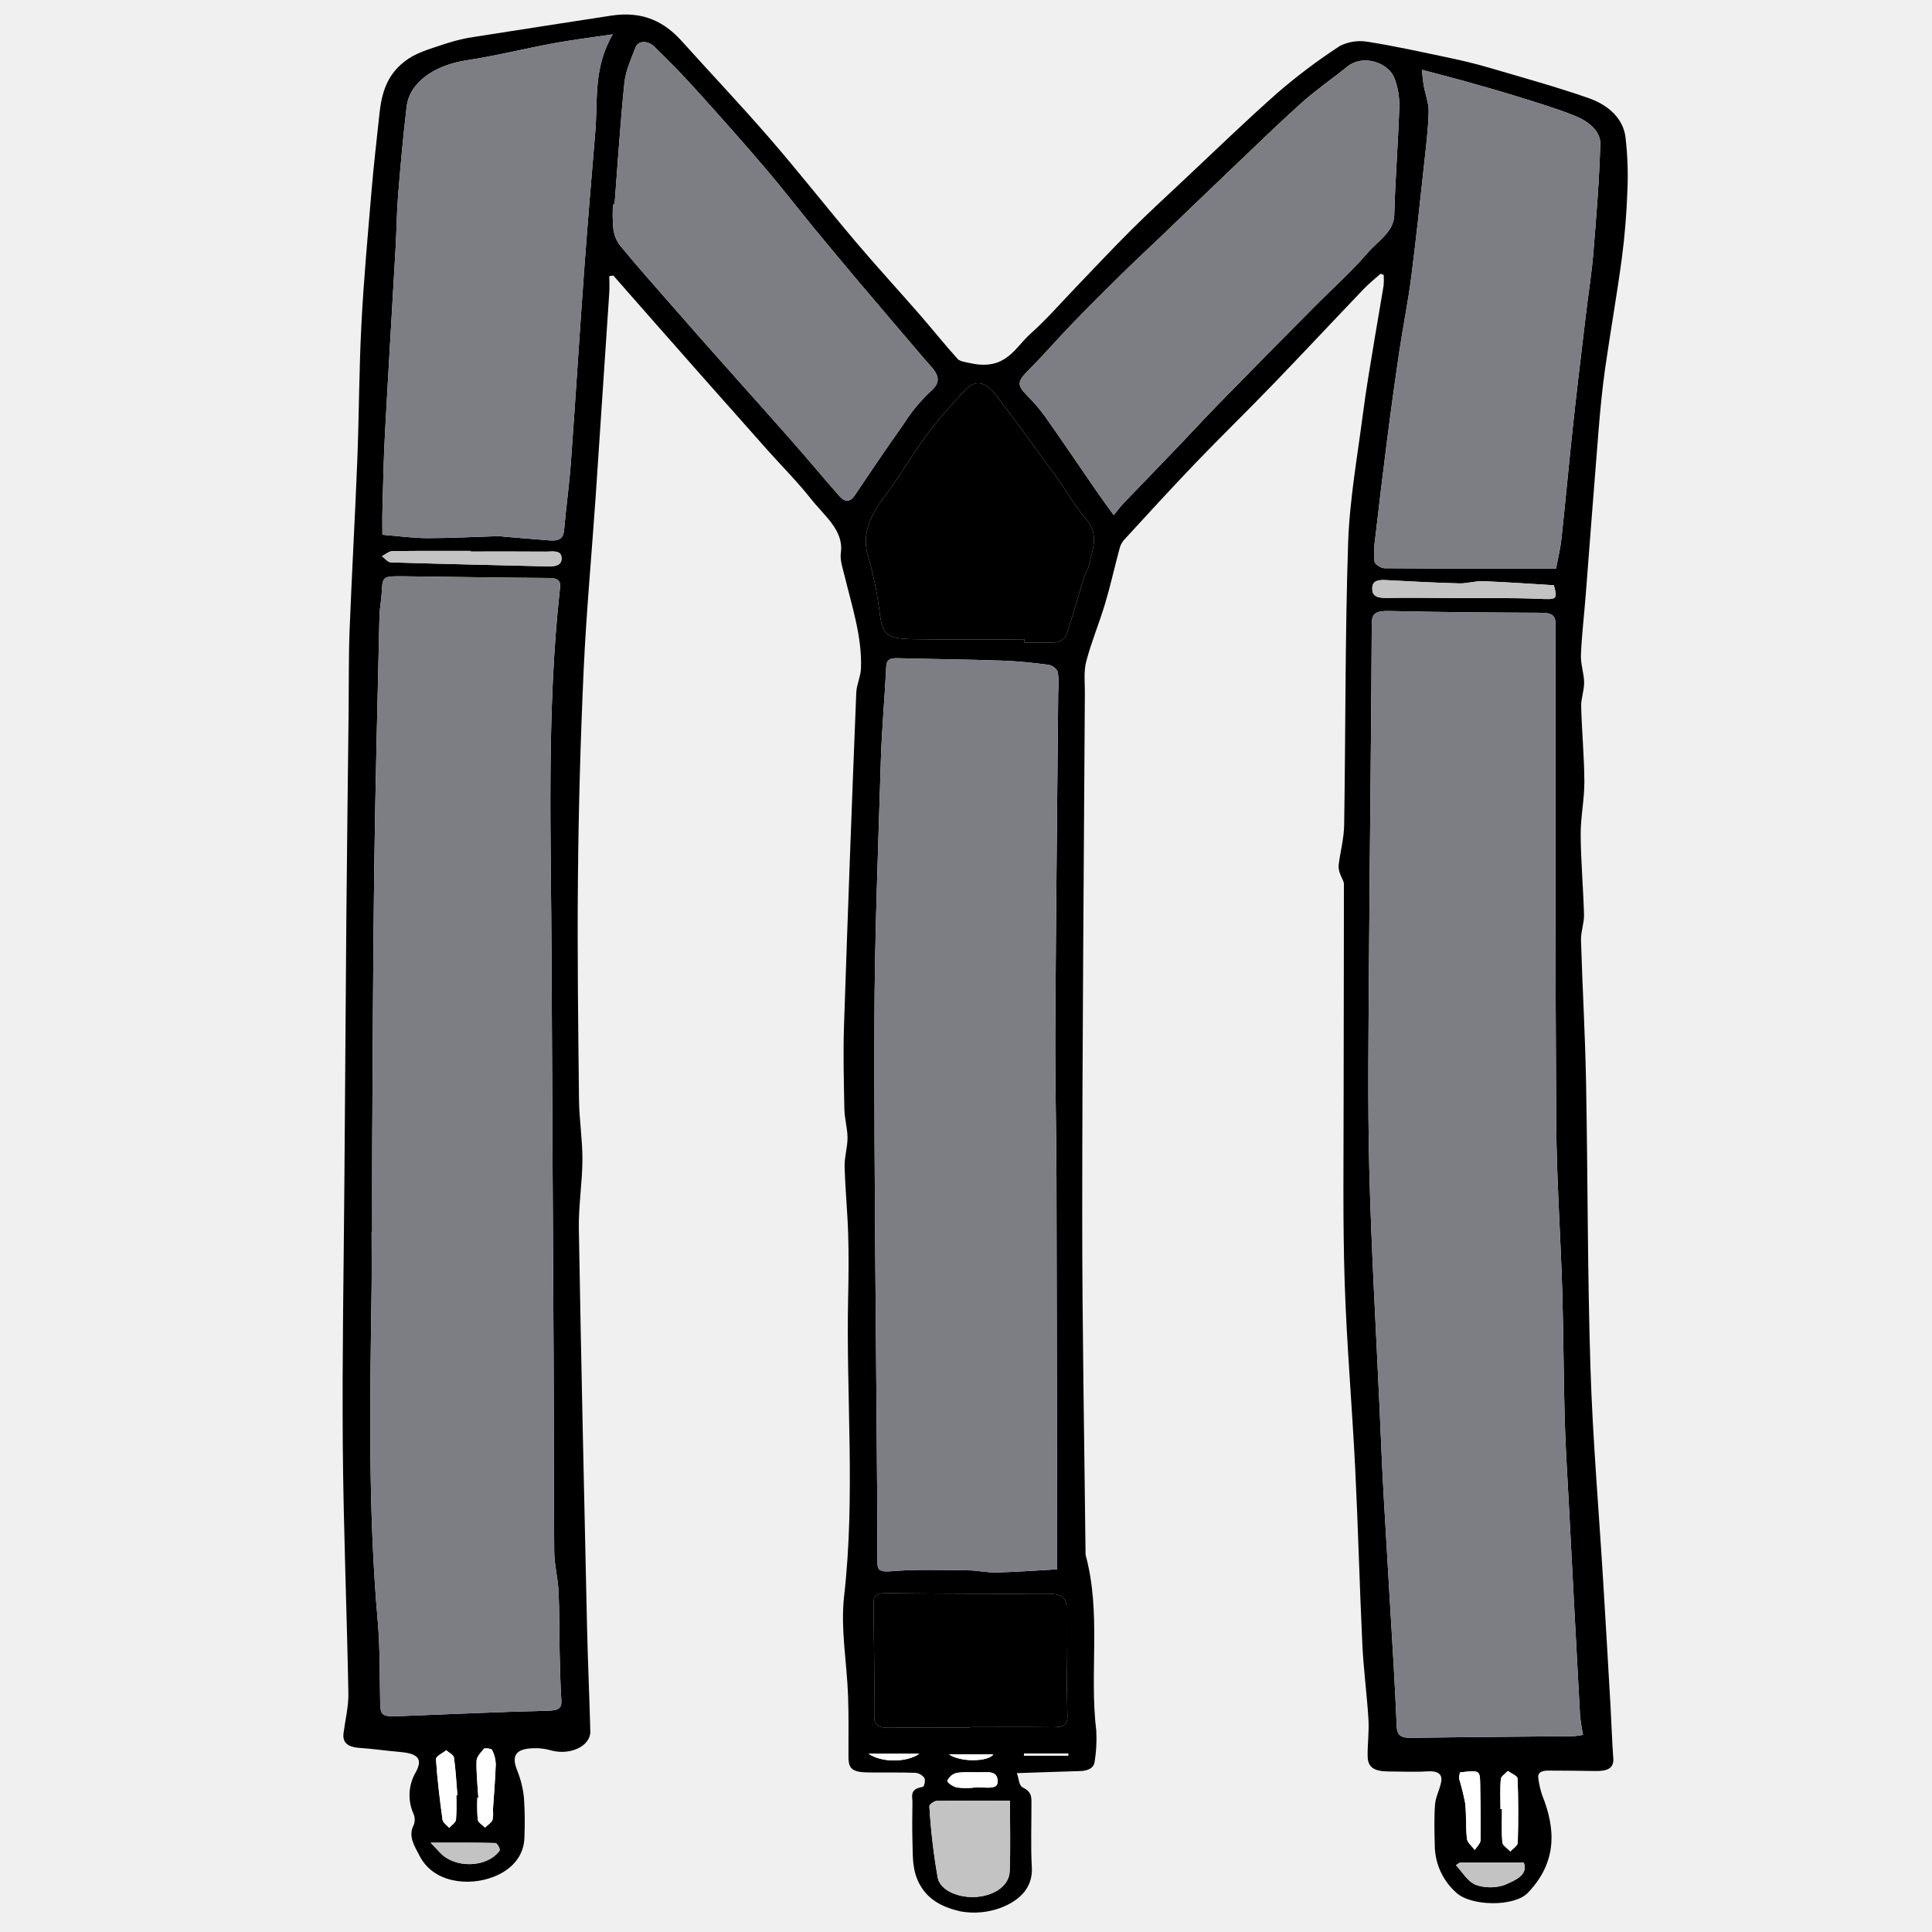
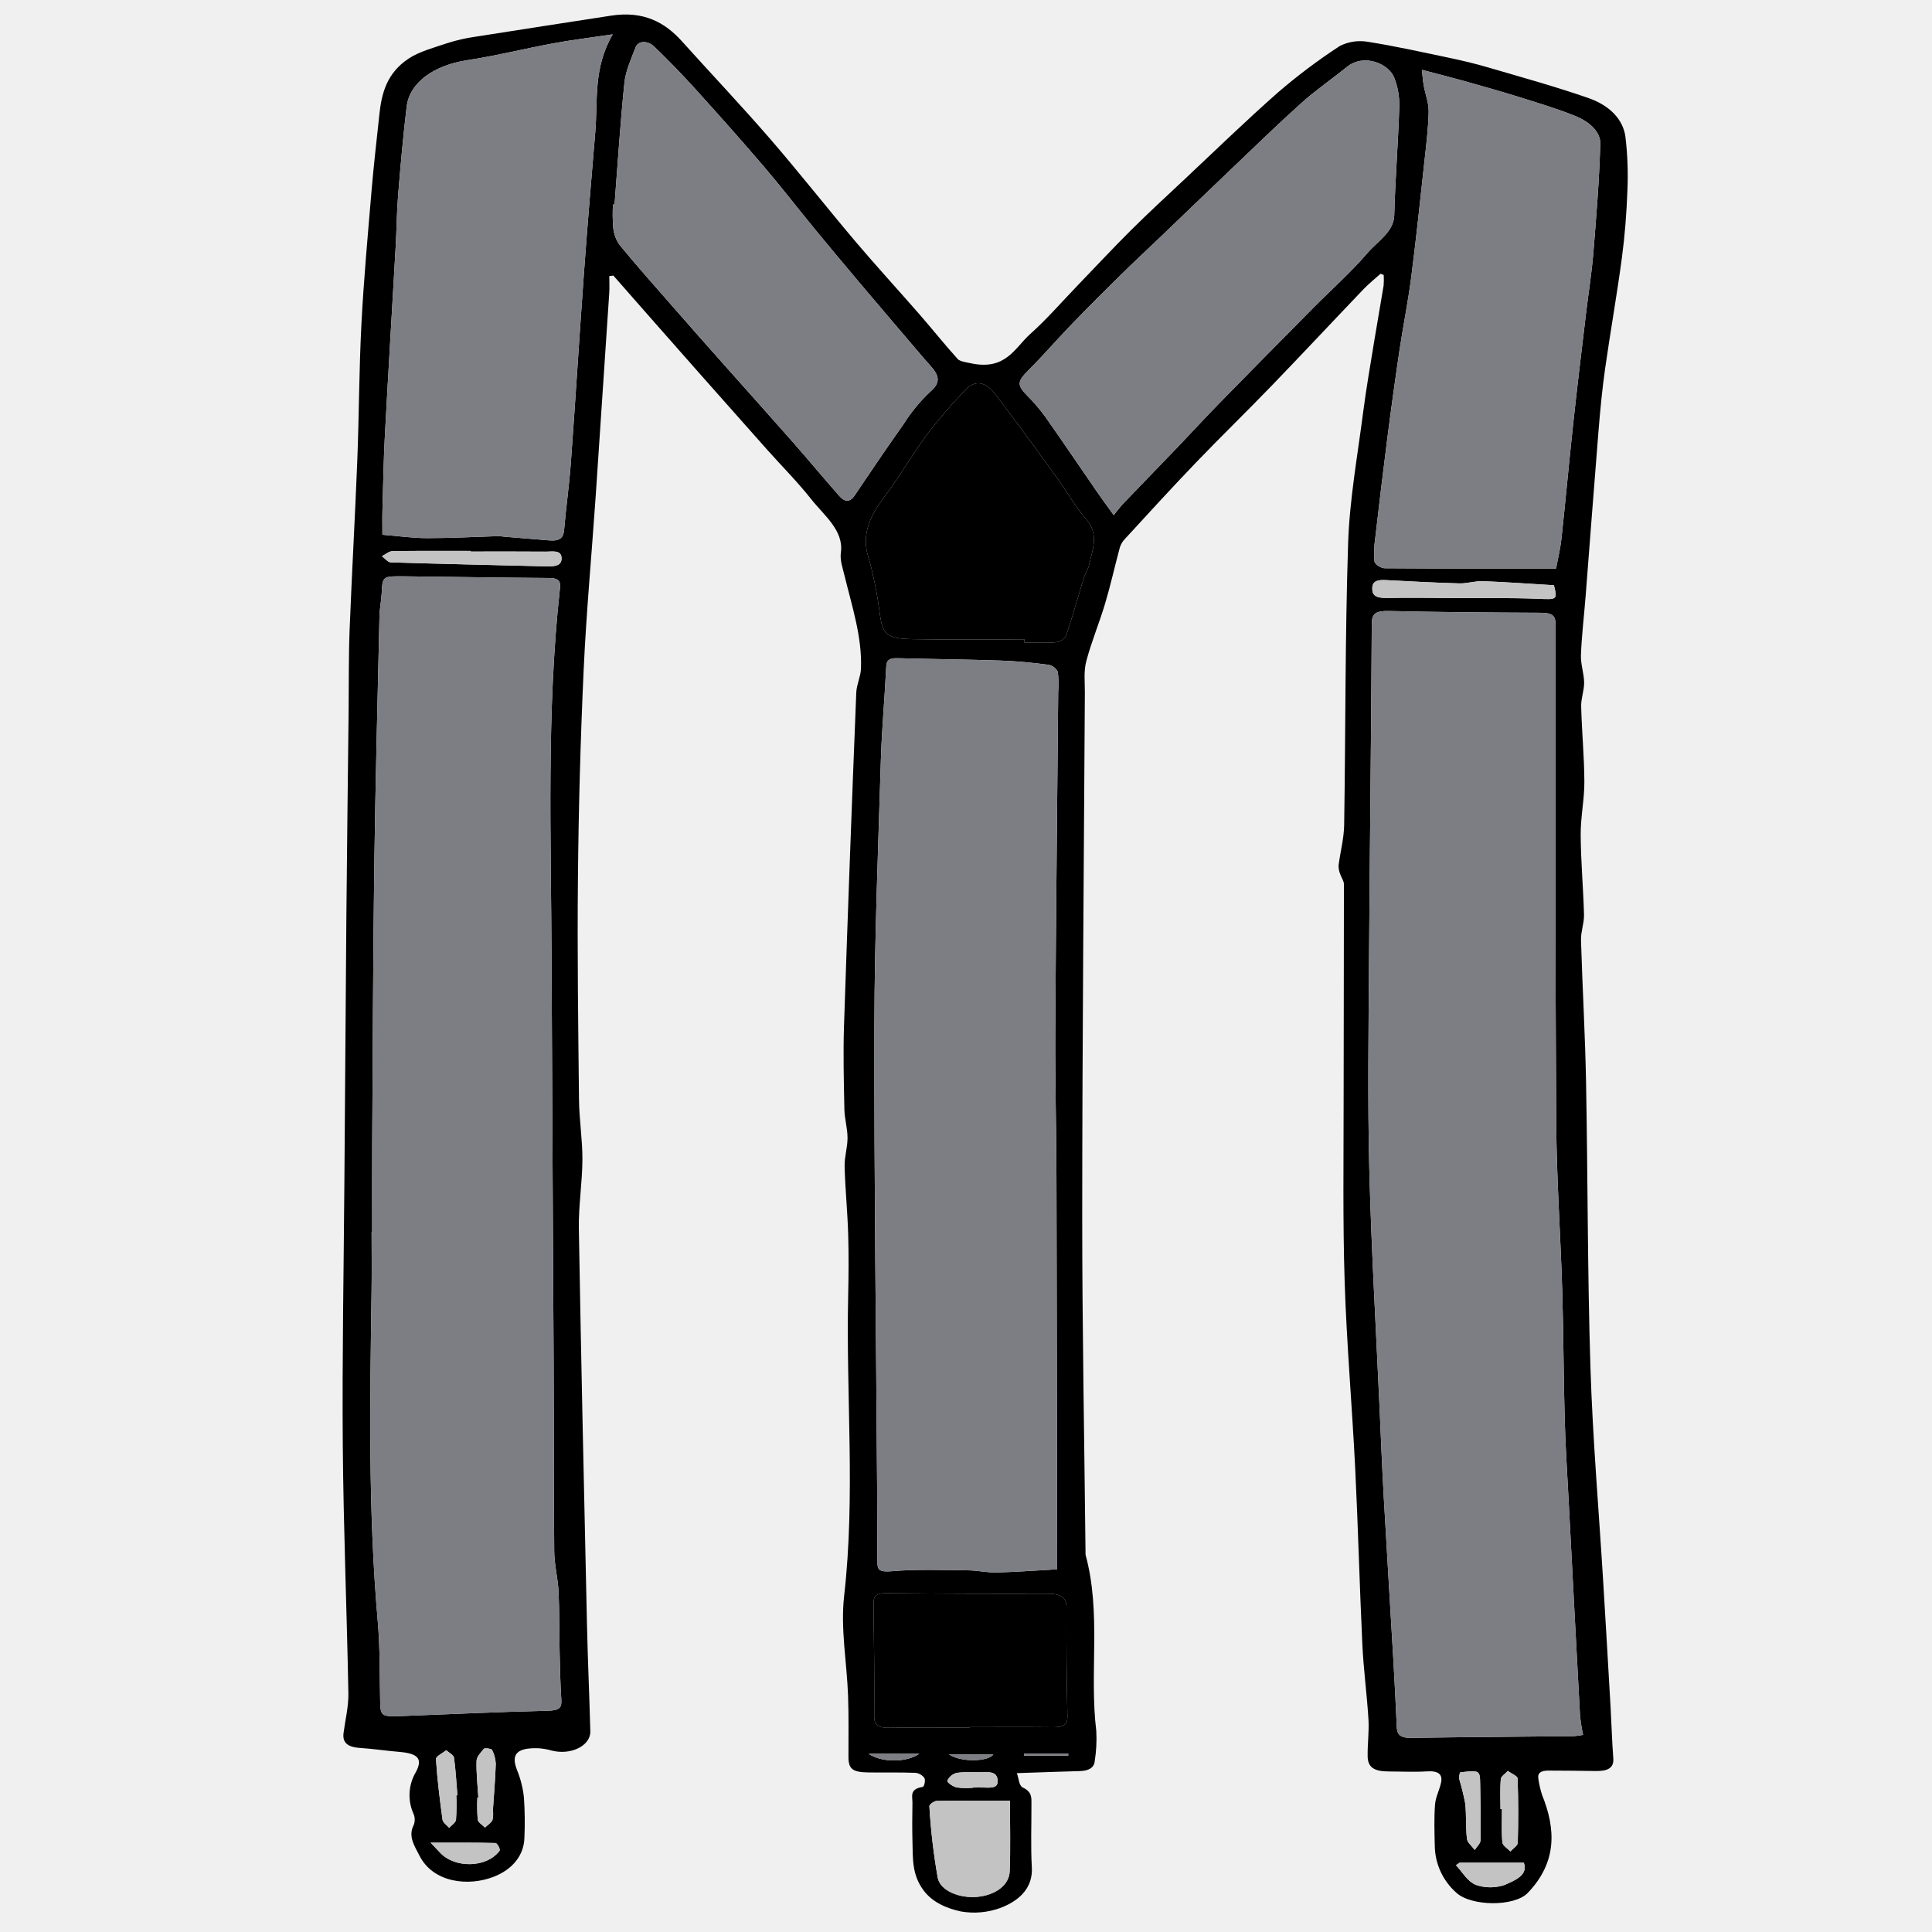
<svg xmlns="http://www.w3.org/2000/svg" id="Layer_1" data-name="Layer 1" viewBox="0 0 400 400">
  <defs>
-     <style>.cls-1{fill:#7d7e84;}.cls-2{fill:#c3c3c3;}.cls-3{fill:#fff;}</style>
+     <style>.cls-1{fill:#7d7e84;}.cls-2{fill:#c3c3c3;}</style>
  </defs>
  <path d="M285.82,56.682c-1.172,1.054-2.437,2.06-3.5,3.171-6.348,6.639-12.595,13.331-18.982,19.949-5.193,5.381-10.615,10.641-15.788,16.032-5.07,5.284-9.971,10.656-14.893,16.017a4.477,4.477,0,0,0-.916,1.917c-1.005,3.744-1.838,7.515-2.954,11.24-1.197,3.997-2.845,7.924-3.895,11.938-.545,2.083-.271,4.29-.283,6.441-.206,35.979-.534,71.958-.547,107.937-.009,23.524.444,47.049.69,70.573,3.307,12.082.746,24.362,2.224,36.51a29.543,29.543,0,0,1-.324,6.212c-.124,1.354-1.217,2.014-3.077,2.064-4.14.112-8.277.268-13.043.426.443,1.174.401,2.588,1.241,2.986,1.931.914,1.77,2.115,1.775,3.396.018,4.383-.167,8.772.082,13.147.222,3.905-2.164,6.727-6.501,8.378a15.941,15.941,0,0,1-8.096.749c-3.053-.649-5.974-1.902-7.828-4.395-2.427-3.264-2.194-6.627-2.289-10.045-.074-2.69-.045-5.383-.005-8.074.019-1.298-.683-2.856,2.119-3.284.314-.048.618-1.285.37-1.833a2.621,2.621,0,0,0-1.877-1.089c-3.219-.12-6.451-.04-9.678-.079-3.354-.04-4.176-.711-4.181-3.217-.008-4.228.07-8.459-.082-12.684-.247-6.895-1.588-13.845-.811-20.668,2.359-20.707.37-41.411.832-62.11.095-4.259.134-8.522.003-12.779-.143-4.669-.614-9.332-.737-14.001-.052-1.973.608-3.955.603-5.932-.005-1.97-.611-3.938-.651-5.91-.117-5.766-.269-11.537-.077-17.3q1.149-34.491,2.539-68.977c.065-1.653.903-3.29.97-4.944.264-6.539-1.851-12.864-3.396-19.239-.385-1.586-.985-3.23-.765-4.792.645-4.585-3.458-7.659-6.191-11.124-2.777-3.521-6.072-6.818-9.109-10.228q-6.879-7.722-13.714-15.465-4.426-5-8.831-10.01-4.633-5.263-9.254-10.53l-.844.109c0,1.163.066,2.328-.01,3.488q-1.382,21.022-2.806,42.044c-.826,12.029-1.946,24.05-2.497,36.085q-.984,21.499-1.18,43.017c-.154,15.301.055,30.604.22,45.905.044,4.131.73,8.261.708,12.39-.025,4.772-.822,9.546-.74,14.314.468,27.306,1.079,54.61,1.683,81.915.163,7.378.502,14.753.692,22.13.077,3-4.049,4.998-8.002,3.982a12.766,12.766,0,0,0-2.668-.475c-4.538-.166-5.804,1.22-4.512,4.484a20.887,20.887,0,0,1,1.438,5.727,73.125,73.125,0,0,1,.098,8.3c-.081,3.559-2.351,6.537-6.378,8.102-5.271,2.048-12.51,1.212-15.34-4.366-1.015-2-2.421-4.012-1.206-6.339a3.085,3.085,0,0,0-.109-2.5,9.393,9.393,0,0,1,.585-8.523c1.445-2.743.384-3.818-3.471-4.138-2.736-.227-5.446-.641-8.185-.822-2.675-.176-3.578-1.24-3.343-3.064.354-2.745,1.053-5.493,1.002-8.234-.314-17.143-1.023-34.284-1.159-51.428-.145-18.216.201-36.435.334-54.652q.201-27.447.411-54.893c.125-14.142.308-28.284.464-42.425.062-5.612-.011-11.227.207-16.835.457-11.723,1.135-23.442,1.593-35.166.366-9.37.362-18.75.851-28.116.483-9.264,1.332-18.519,2.112-27.774.438-5.193,1.056-10.377,1.6-15.565.453-4.328,1.499-8.599,6.085-11.617,2.22-1.461,5.278-2.27,8.061-3.207A34.913,34.913,0,0,1,98.28,7.625c9.393-1.492,18.804-2.922,28.206-4.38,6.772-1.051,11.183,1.393,14.701,5.306,6.038,6.716,12.306,13.323,18.184,20.114,6.095,7.04,11.767,14.279,17.766,21.365,4.319,5.101,8.899,10.08,13.308,15.14,2.647,3.038,5.122,6.159,7.839,9.162.458.506,1.727.665,2.667.869,7.312,1.585,9.134-3.177,12.355-6.057,3.501-3.13,6.471-6.584,9.666-9.9,3.728-3.868,7.367-7.784,11.199-11.594,3.589-3.57,7.36-7.041,11.086-10.535,6.431-6.032,12.72-12.152,19.398-18.03a120.288,120.288,0,0,1,12.765-9.578,9.357,9.357,0,0,1,5.603-.881c5.698.895,11.299,2.139,16.909,3.321,2.763.582,5.513,1.232,8.181,2.015,6.954,2.04,13.981,3.98,20.742,6.331,4.392,1.527,7.215,4.42,7.678,8.07a68.099,68.099,0,0,1,.407,11.034c-.17,4.682-.53,9.371-1.152,14.032-1.023,7.667-2.392,15.307-3.478,22.97-.596,4.202-.996,8.422-1.34,12.64-.936,11.479-1.787,22.962-2.688,34.443-.318,4.048-.809,8.09-.967,12.141-.074,1.887.635,3.785.66,5.68.022,1.655-.655,3.317-.612,4.97.136,5.198.642,10.394.662,15.591.014,3.655-.786,7.312-.763,10.966.034,5.519.544,11.036.69,16.556.046,1.744-.674,3.499-.623,5.242.287,9.738.858,19.473,1.042,29.212.373,19.759.29,39.524.913,59.278.469,14.881,1.754,29.749,2.659,44.623q.782,12.858,1.51,25.718c.202,3.53.295,7.063.563,10.59.158,2.08-1.263,2.674-3.765,2.619-3.221-.071-6.446-.057-9.67-.087-1.592-.015-2.314.541-2.074,1.713a18.942,18.942,0,0,0,.781,3.375c2.853,7.066,3.087,13.921-2.982,20.237-2.793,2.906-11.745,2.784-14.79-.042a13.173,13.173,0,0,1-4.46-9.731c-.07-2.844-.16-5.696.052-8.533.115-1.544.955-3.052,1.259-4.599.31-1.578-.469-2.419-2.962-2.257-2.58.168-5.198.023-7.8.02-3.119-.003-4.41-.835-4.449-3.15-.043-2.535.322-5.078.17-7.606-.313-5.186-1.019-10.359-1.266-15.546-.577-12.134-.876-24.276-1.478-36.409-.639-12.881-1.769-25.752-2.183-38.636-.405-12.602-.213-25.215-.216-37.823-.004-14.838.074-29.676.063-44.514-.001-.714-.564-1.42-.786-2.144a4.427,4.427,0,0,1-.321-1.774c.351-2.786,1.111-5.562,1.155-8.347.309-19.447.18-38.9.82-58.34.296-9.012,1.935-18.004,3.093-26.995.656-5.091,1.553-10.166,2.377-15.245.601-3.706,1.28-7.406,1.878-11.113a13.894,13.894,0,0,0,.017-2.205Zm41.934,302.506a40.389,40.389,0,0,1-.625-3.992q-1.197-21.959-2.325-43.921c-.304-5.833-.688-11.666-.85-17.502-.246-8.836-.241-17.676-.508-26.511-.352-11.659-1.179-23.314-1.25-34.972-.21-34.356-.171-68.714-.134-103.071.002-1.877-.814-2.343-3.18-2.353-10.402-.043-20.807-.117-31.203-.363-2.912-.069-3.657.538-3.667,2.661-.116,23.276-.418,46.552-.571,69.828-.094,14.365-.301,28.734.058,43.094.413,16.498,1.391,32.988,2.13,49.481.272,6.066.511,12.134.852,18.198.637,11.337,1.347,22.672,2.005,34.009q.401,6.905.703,13.812c.062,1.448.633,2.249,2.916,2.216,11.236-.163,22.473-.23,33.71-.35A14.684,14.684,0,0,0,327.754,359.188Zm-250.7-104.155h-.116c0,4.073.051,8.147-.008,12.22-.33,22.805-.728,45.608,1.278,68.392.492,5.593.383,11.216.504,16.826.058,2.684.354,2.97,3.878,2.84,10.259-.38,20.511-.888,30.775-1.117,2.573-.057,2.952-.696,2.851-2.286-.21-3.301-.283-6.608-.355-9.913-.091-4.171-.022-8.346-.221-12.514-.131-2.744-.869-5.479-.894-8.22-.122-12.992-.063-25.985-.123-38.978-.129-27.823-.321-55.645-.43-83.468-.1-25.653-1.074-51.318,1.73-76.935.142-1.301.069-2.194-2.297-2.208-9.988-.058-19.975-.249-29.963-.352-4.486-.047-4.455-.005-4.632,3.414-.083,1.61-.427,3.215-.464,4.825-.39,17.276-.846,34.552-1.078,51.829-.257,19.142-.309,38.285-.429,57.428C77.022,242.889,77.054,248.961,77.054,255.034Zm141.823,69.877c0-.882.002-2.158,0-3.434q-.069-38.852-.148-77.704c-.03-10.063-.298-20.126-.242-30.189.131-23.446.394-46.891.602-70.337a19.601,19.601,0,0,0-.08-4.141,2.68,2.68,0,0,0-1.919-1.47c-3.212-.42-6.469-.752-9.726-.863-7.171-.243-14.353-.311-21.528-.5-1.77-.046-2.288.463-2.35,1.745-.309,6.431-.916,12.855-1.11,19.287-.554,18.365-1.308,36.732-1.344,55.099-.064,31.823.355,63.646.565,95.469.035,5.227.012,10.454.064,15.68.014,1.419.368,1.975,2.974,1.75,5.233-.452,10.582-.223,15.882-.177,1.929.017,3.862.485,5.779.439C210.271,325.469,214.237,325.166,218.877,324.911Zm-92.02-317.8c-4.74.707-8.558,1.168-12.297,1.86-5.978,1.106-11.842,2.585-17.868,3.501-6.76,1.028-11.884,4.563-12.494,9.59-.741,6.103-1.27,12.22-1.771,18.337-.289,3.526-.304,7.064-.504,10.595-.736,13.023-1.536,26.044-2.232,39.069-.279,5.216-.364,10.439-.511,15.659-.047,1.666-.007,3.333-.007,4.992,3.336.269,6.297.702,9.258.703,4.964.003,9.929-.272,14.894-.42a8.473,8.473,0,0,1,.918.108c3.168.262,6.338.51,9.505.78,2.156.184,2.909-.568,3.039-2.102.394-4.646,1.06-9.28,1.4-13.927.966-13.219,1.778-26.445,2.738-39.664.7-9.639,1.518-19.274,2.325-28.909C123.796,20.761,122.783,14.106,126.858,7.111ZM322.164,117.708c.366-1.987.889-4.082,1.118-6.194.866-8.011,1.589-16.03,2.458-24.041.817-7.543,1.74-15.08,2.635-22.619.49-4.13,1.163-8.25,1.501-12.386.617-7.555,1.235-15.116,1.447-22.68.071-2.523-2.264-4.607-5.256-5.806-3.701-1.482-7.629-2.667-11.515-3.881-3.761-1.175-7.581-2.249-11.398-3.323-2.729-.767-5.496-1.46-8.777-2.326.166,1.393.233,2.364.407,3.324.326,1.797,1.051,3.593,1.006,5.38-.091,3.587-.54,7.17-.93,10.75-.856,7.849-1.675,15.702-2.687,23.54-.657,5.083-1.689,10.139-2.444,15.216q-1.354,9.103-2.515,18.222c-.881,6.852-1.695,13.709-2.489,20.568a20.013,20.013,0,0,0-.15,4.828c.067.52,1.338,1.362,2.068,1.367C298.276,117.734,309.912,117.708,322.164,117.708ZM230.588,106.651c.823-1.008,1.323-1.716,1.941-2.361,3.883-4.053,7.804-8.086,11.688-12.138,2.659-2.774,5.229-5.596,7.924-8.35q9.851-10.066,19.788-20.086c3.716-3.754,7.769-7.346,11.131-11.263,2.122-2.473,5.512-4.461,5.604-7.87.203-7.526.812-15.045,1.05-22.57a15.49,15.49,0,0,0-1.046-5.903c-1.122-2.96-6.301-5.093-9.799-2.259-3.08,2.496-6.453,4.808-9.353,7.41-4.992,4.479-9.735,9.11-14.549,13.696-4.87,4.639-9.696,9.303-14.548,13.951-2.729,2.614-5.518,5.195-8.201,7.835-3.486,3.431-6.944,6.879-10.319,10.37-3.026,3.131-5.819,6.386-8.911,9.48-2.38,2.382-2.504,3.076-.296,5.341a36.529,36.529,0,0,1,3.74,4.379c3.672,5.219,7.223,10.485,10.839,15.727C228.262,103.48,229.32,104.894,230.588,106.651ZM127.237,42.345l-.325-.002a33.84,33.84,0,0,0,.056,4.83,7.257,7.257,0,0,0,1.379,3.623c3.591,4.358,7.386,8.626,11.137,12.912q5.135,5.869,10.333,11.707c4.741,5.342,9.531,10.661,14.241,16.018,3.281,3.731,6.431,7.526,9.715,11.257.99,1.124,2.099,1.488,3.163-.094,3.318-4.931,6.647-9.859,10.108-14.736a34.367,34.367,0,0,1,5.571-6.778c2.141-1.812,1.788-3.223.393-4.922-.579-.705-1.227-1.379-1.821-2.077-4.356-5.112-8.723-10.22-13.053-15.344Q173.376,53.11,168.706,47.44c-3.532-4.301-6.897-8.68-10.533-12.932-4.668-5.46-9.476-10.856-14.336-16.225-2.663-2.942-5.468-5.821-8.383-8.63-1.396-1.345-3.343-1.219-3.857.13-.92,2.417-2.059,4.857-2.315,7.333C128.414,25.516,127.892,33.934,127.237,42.345Zm84.858,90.026.002.664c2.186,0,4.392.124,6.547-.066a2.932,2.932,0,0,0,2.092-1.377c1.314-3.914,2.402-7.869,3.612-11.803.295-.959.921-1.87,1.136-2.835.713-3.203,2.151-6.353-.669-9.55-2.277-2.581-3.818-5.512-5.801-8.241-4.303-5.923-8.572-11.863-13.077-17.702-1.92-2.489-4.098-2.769-5.929-.868a101.19,101.19,0,0,0-8.296,9.689c-3.049,4.094-5.464,8.448-8.569,12.518-2.986,3.914-4.798,7.847-3.409,12.376.683,2.227,1.156,4.492,1.615,6.752.37,1.821.583,3.659.856,5.49.6,4.014,1.45,4.804,6.82,4.913C196.71,132.487,204.405,132.371,212.095,132.371ZM200.812,357.686v-.103c5.715,0,11.43-.039,17.143.019,2.224.023,3.085-.508,3.043-2.265-.179-7.519-.224-15.041-.196-22.561.008-2.103-1.195-2.819-3.942-2.812q-16.671.038-33.341-.112c-2.434-.024-2.68.871-2.662,2.282.096,7.751.199,15.502.14,23.253-.014,1.864.925,2.372,3.298,2.331C189.799,357.621,195.306,357.686,200.812,357.686Zm8.285,15.122c-5.247,0-10.205-.036-15.159.051-.544.01-1.556.75-1.523,1.111a129.189,129.189,0,0,0,1.739,14.837c.564,2.695,4.546,4.229,8.105,3.921,3.757-.325,6.669-2.388,6.785-5.274C209.237,382.702,209.097,377.943,209.097,372.808Zm112.624-251.64c-4.87-.291-9.775-.65-14.691-.84-1.61-.062-3.26.501-4.876.457-5.055-.139-10.105-.405-15.151-.679-1.706-.093-2.826.13-2.889,1.621-.067,1.583.831,2.108,2.978,2.071,4.982-.085,9.97.003,14.955.028,5.442.028,10.894-.074,16.322.145C322.368,124.132,322.49,124.213,321.721,121.168Zm-224.264-6.973v-.131c-5.398,0-10.798-.041-16.194.048-.74.012-1.46.677-2.189,1.04.611.445,1.201,1.26,1.836,1.28,10.735.332,21.475.558,32.213.827,1.722.043,3.202-.1,3.14-1.733-.066-1.734-1.926-1.3-3.237-1.312C107.837,114.167,102.647,114.195,97.457,114.195ZM315.489,385.642H302.224q-.393.26-.786.519c1.327,1.405,2.281,3.271,4.097,4.074a9.159,9.159,0,0,0,6.053-.005C313.531,389.348,316.477,388.258,315.489,385.642ZM99.035,372.148l-.195.004a33.102,33.102,0,0,0,.072,4.594c.081.576.974,1.09,1.497,1.632.537-.515,1.295-.977,1.551-1.56a6.073,6.073,0,0,0,.092-2.055c.203-3.199.497-6.396.592-9.597a7.067,7.067,0,0,0-.802-2.935,2.727,2.727,0,0,0-1.621-.214c-.66.801-1.533,1.688-1.558,2.559C98.589,367.097,98.884,369.624,99.035,372.148ZM302.3,366.953a3.555,3.555,0,0,0-.201,1.311,49.523,49.523,0,0,1,1.256,5.106c.271,2.436.077,4.901.36,7.335.093.797,1.053,1.539,1.616,2.306.419-.671,1.188-1.338,1.201-2.014.074-3.915-.011-7.832-.079-11.748C306.407,366.521,306.313,366.482,302.3,366.953Zm8.357,7.6.31,0c0,2.3-.125,4.607.08,6.897.058.649,1.078,1.252,1.656,1.876.535-.596,1.517-1.184,1.534-1.788.127-4.44.132-8.885-.038-13.324-.02-.533-1.319-1.04-2.026-1.559-.505.563-1.395,1.108-1.446,1.692C310.548,370.407,310.657,372.482,310.657,374.552ZM94.478,371.7l.222-.007c-.214-2.606-.343-5.219-.713-7.814-.077-.54-1.048-1.01-1.607-1.512-.741.615-2.153,1.254-2.116,1.841.269,4.192.787,8.377,1.36,12.555.081.588.897,1.121,1.373,1.679.494-.556,1.346-1.09,1.413-1.672A44.518,44.518,0,0,0,94.478,371.7Zm-5.322,9.807c.996,1.053,1.46,1.527,1.902,2.012,3.067,3.361,9.71,3.227,12.357-.321.259-.346-.5-1.607-.828-1.616C98.4,381.469,94.205,381.507,89.156,381.507Zm112.313-11.372v-.044c.828,0,1.659-.028,2.485.006,1.469.06,2.718.026,2.604-1.49-.093-1.252-.821-1.766-2.531-1.696-1.962.081-3.973-.119-5.883.131a2.896,2.896,0,0,0-2.003,1.627c-.112.361,1.12,1.206,1.937,1.404A15.297,15.297,0,0,0,201.469,370.135Zm-21.647-7.042c2.735,1.887,7.923,1.831,10.509,0Zm25.834.131h-9.185C198.957,364.923,204.686,364.736,205.656,363.224Zm6.365-.169-.035.426h9.188l-.013-.426Z" />
  <path class="cls-1" d="M327.754,359.188a14.684,14.684,0,0,1-1.94.266c-11.237.12-22.475.187-33.71.35-2.282.033-2.853-.768-2.916-2.216q-.298-6.908-.703-13.812c-.658-11.337-1.368-22.672-2.005-34.009-.341-6.064-.58-12.132-.852-18.198-.739-16.493-1.718-32.983-2.13-49.481-.359-14.36-.152-28.729-.058-43.094.152-23.276.455-46.552.571-69.828.011-2.123.756-2.73,3.667-2.661,10.396.246,20.801.32,31.203.363,2.366.01,3.182.476,3.18,2.353-.037,34.357-.076,68.714.134,103.071.071,11.658.898,23.313,1.25,34.972.267,8.835.261,17.675.508,26.511.163,5.836.546,11.668.85,17.502q1.145,21.961,2.325,43.921A40.389,40.389,0,0,0,327.754,359.188Z" />
  <path class="cls-1" d="M77.054,255.034c0-6.072-.032-12.145.006-18.217.12-19.143.172-38.286.429-57.428.232-17.277.687-34.553,1.078-51.829.036-1.61.38-3.214.464-4.825.177-3.418.146-3.46,4.632-3.414,9.988.104,19.975.295,29.963.352,2.367.014,2.44.906,2.297,2.208-2.804,25.617-1.83,51.282-1.73,76.935.109,27.823.301,55.645.43,83.468.06,12.993.001,25.986.123,38.978.026,2.741.763,5.475.894,8.22.199,4.168.13,8.342.221,12.514.072,3.305.145,6.612.355,9.913.101,1.59-.278,2.228-2.851,2.286-10.264.229-20.517.738-30.775,1.117-3.523.13-3.82-.156-3.878-2.84-.122-5.61-.012-11.232-.504-16.826-2.006-22.785-1.608-45.587-1.278-68.392.059-4.073.008-8.147.008-12.22Z" />
  <path class="cls-1" d="M218.877,324.911c-4.64.255-8.606.559-12.582.655-1.917.047-3.85-.422-5.779-.439-5.3-.045-10.649-.275-15.882.177-2.605.225-2.959-.33-2.974-1.75-.052-5.227-.029-10.454-.064-15.68-.21-31.823-.629-63.646-.565-95.469.037-18.367.79-36.734,1.344-55.099.194-6.432.802-12.857,1.11-19.287.061-1.282.58-1.792,2.35-1.745,7.175.188,14.357.257,21.528.5,3.256.111,6.514.443,9.726.863a2.68,2.68,0,0,1,1.919,1.47,19.601,19.601,0,0,1,.08,4.141c-.208,23.445-.471,46.891-.602,70.337-.056,10.062.212,20.125.242,30.189q.115,38.852.148,77.704C218.879,322.753,218.877,324.029,218.877,324.911Z" />
  <path class="cls-1" d="M126.858,7.111c-4.075,6.995-3.062,13.65-3.608,20.174-.806,9.635-1.624,19.269-2.325,28.909-.96,13.22-1.772,26.445-2.738,39.664-.34,4.647-1.006,9.281-1.4,13.927-.13,1.534-.883,2.285-3.039,2.102-3.167-.27-6.337-.519-9.505-.78a8.473,8.473,0,0,0-.918-.108c-4.965.148-9.929.423-14.894.42-2.961-.002-5.922-.434-9.258-.703,0-1.66-.04-3.327.007-4.992.147-5.22.232-10.442.511-15.659.696-13.024,1.496-26.046,2.232-39.069.2-3.531.215-7.069.504-10.595.501-6.117,1.03-12.235,1.771-18.337.61-5.027,5.733-8.562,12.494-9.59,6.025-.916,11.89-2.395,17.868-3.501C118.3,8.279,122.118,7.818,126.858,7.111Z" />
  <path class="cls-1" d="M322.164,117.708c-12.252,0-23.888.025-35.522-.061-.73-.005-2.001-.847-2.068-1.367a20.013,20.013,0,0,1,.15-4.828c.794-6.858,1.607-13.715,2.489-20.568q1.173-9.117,2.515-18.222c.755-5.077,1.787-10.133,2.444-15.216,1.012-7.838,1.832-15.691,2.687-23.54.39-3.58.839-7.163.93-10.75.045-1.788-.68-3.583-1.006-5.38-.174-.96-.241-1.932-.407-3.324,3.281.866,6.048,1.559,8.777,2.326,3.817,1.073,7.637,2.147,11.398,3.323,3.886,1.215,7.814,2.399,11.515,3.881,2.993,1.198,5.327,3.282,5.256,5.806-.212,7.564-.83,15.125-1.447,22.68-.338,4.136-1.011,8.256-1.501,12.386-.895,7.539-1.818,15.076-2.635,22.619-.868,8.011-1.591,16.03-2.458,24.041C323.054,113.626,322.531,115.721,322.164,117.708Z" />
  <path class="cls-1" d="M230.588,106.651c-1.268-1.758-2.325-3.172-3.318-4.61-3.616-5.241-7.167-10.507-10.839-15.727a36.529,36.529,0,0,0-3.74-4.379c-2.208-2.265-2.084-2.959.296-5.341,3.091-3.094,5.884-6.349,8.911-9.48,3.375-3.491,6.833-6.939,10.319-10.37,2.683-2.64,5.472-5.221,8.201-7.835,4.853-4.649,9.679-9.312,14.548-13.951,4.814-4.586,9.557-9.217,14.549-13.696,2.9-2.602,6.273-4.914,9.353-7.41,3.498-2.835,8.678-.702,9.799,2.259a15.49,15.49,0,0,1,1.046,5.903c-.238,7.526-.847,15.045-1.05,22.57-.092,3.409-3.482,5.397-5.604,7.87-3.361,3.917-7.415,7.509-11.131,11.263q-9.925,10.026-19.788,20.086c-2.696,2.754-5.265,5.576-7.924,8.35-3.884,4.052-7.805,8.085-11.688,12.138C231.911,104.936,231.411,105.644,230.588,106.651Z" />
  <path class="cls-1" d="M127.237,42.345c.655-8.411,1.177-16.829,2.046-25.228.256-2.475,1.395-4.915,2.315-7.333.514-1.35,2.46-1.476,3.857-.13,2.915,2.809,5.719,5.688,8.383,8.63,4.859,5.369,9.668,10.765,14.336,16.225,3.636,4.253,7,8.631,10.533,12.932q4.66,5.674,9.427,11.299c4.33,5.124,8.697,10.232,13.053,15.344.595.698,1.243,1.372,1.821,2.077,1.395,1.699,1.748,3.11-.393,4.922a34.367,34.367,0,0,0-5.571,6.778c-3.46,4.877-6.789,9.805-10.108,14.736-1.064,1.582-2.174,1.218-3.163.094-3.283-3.731-6.433-7.525-9.715-11.257-4.711-5.357-9.5-10.676-14.241-16.018q-5.187-5.844-10.333-11.707c-3.75-4.286-7.545-8.554-11.137-12.912a7.257,7.257,0,0,1-1.379-3.623,33.84,33.84,0,0,1-.056-4.83Z" />
  <path d="M212.095,132.371c-7.691,0-15.386.116-23.07-.04-5.37-.109-6.219-.899-6.82-4.913-.274-1.831-.486-3.669-.856-5.49-.459-2.26-.932-4.525-1.615-6.752-1.389-4.529.423-8.463,3.409-12.376,3.104-4.069,5.519-8.423,8.569-12.518a101.19,101.19,0,0,1,8.296-9.689c1.831-1.901,4.008-1.622,5.929.868,4.505,5.839,8.774,11.778,13.077,17.702,1.983,2.73,3.524,5.66,5.801,8.241,2.82,3.197,1.382,6.347.669,9.55-.215.965-.841,1.875-1.136,2.835-1.21,3.934-2.298,7.889-3.612,11.803a2.932,2.932,0,0,1-2.092,1.377c-2.155.19-4.361.066-6.547.066Z" />
  <path d="M200.812,357.686c-5.506,0-11.013-.065-16.516.03-2.373.041-3.312-.466-3.298-2.331.059-7.75-.044-15.502-.14-23.253-.018-1.412.228-2.306,2.662-2.282q16.669.162,33.341.112c2.747-.006,3.95.709,3.942,2.812-.028,7.52.017,15.042.196,22.561.042,1.758-.82,2.288-3.043,2.265-5.713-.058-11.429-.019-17.143-.019Z" />
  <path class="cls-2" d="M209.097,372.808c0,5.135.14,9.894-.052,14.646-.116,2.886-3.028,4.949-6.785,5.274-3.559.308-7.542-1.226-8.105-3.921a129.189,129.189,0,0,1-1.739-14.837c-.033-.36.979-1.101,1.523-1.111C198.893,372.772,203.851,372.808,209.097,372.808Z" />
  <path class="cls-2" d="M321.721,121.168c.769,3.046.647,2.964-3.353,2.803-5.428-.218-10.88-.117-16.322-.145-4.985-.026-9.973-.113-14.955-.028-2.148.036-3.046-.488-2.978-2.071.063-1.49,1.183-1.713,2.889-1.621,5.046.274,10.096.54,15.151.679,1.616.044,3.266-.519,4.876-.457C311.946,120.518,316.851,120.877,321.721,121.168Z" />
  <path class="cls-2" d="M97.457,114.195c5.19,0,10.38-.028,15.57.02,1.311.012,3.171-.421,3.237,1.312.062,1.632-1.418,1.776-3.14,1.733-10.738-.269-21.479-.495-32.213-.827-.635-.02-1.225-.835-1.836-1.28.729-.363,1.449-1.028,2.189-1.04,5.396-.09,10.796-.048,16.194-.048Z" />
  <path class="cls-2" d="M315.489,385.642c.988,2.616-1.958,3.706-3.902,4.589a9.159,9.159,0,0,1-6.053.005c-1.816-.804-2.769-2.669-4.097-4.074q.393-.26.786-.519Z" />
-   <path class="cls-3" d="M99.035,372.148c-.15-2.525-.445-5.051-.372-7.572.025-.87.898-1.758,1.558-2.559a2.727,2.727,0,0,1,1.621.214,7.067,7.067,0,0,1,.802,2.935c-.095,3.201-.389,6.398-.592,9.597a6.073,6.073,0,0,1-.092,2.055c-.256.582-1.014,1.044-1.551,1.56-.523-.542-1.417-1.056-1.497-1.632a33.102,33.102,0,0,1-.072-4.594Z" />
-   <path class="cls-3" d="M302.3,366.953c4.013-.471,4.107-.431,4.154,2.297.067,3.916.153,7.833.079,11.748-.013.675-.781,1.343-1.201,2.014-.563-.767-1.524-1.509-1.616-2.306-.283-2.435-.089-4.899-.36-7.335a49.523,49.523,0,0,0-1.256-5.106A3.555,3.555,0,0,1,302.3,366.953Z" />
-   <path class="cls-3" d="M310.657,374.552c0-2.07-.109-4.145.07-6.207.051-.584.941-1.129,1.446-1.692.707.519,2.006,1.026,2.026,1.559.17,4.439.165,8.884.038,13.324-.017.604-.999,1.192-1.534,1.788-.579-.624-1.598-1.226-1.656-1.876-.205-2.29-.08-4.597-.08-6.897Z" />
-   <path class="cls-3" d="M94.478,371.7a44.518,44.518,0,0,1-.068,5.07c-.067.583-.919,1.116-1.413,1.672-.476-.558-1.292-1.091-1.373-1.679-.574-4.177-1.091-8.363-1.36-12.555-.038-.588,1.375-1.226,2.116-1.841.559.502,1.531.972,1.607,1.512.37,2.594.499,5.207.713,7.814Z" />
+   <path class="cls-2" d="M99.035,372.148c-.15-2.525-.445-5.051-.372-7.572.025-.87.898-1.758,1.558-2.559a2.727,2.727,0,0,1,1.621.214,7.067,7.067,0,0,1,.802,2.935c-.095,3.201-.389,6.398-.592,9.597a6.073,6.073,0,0,1-.092,2.055c-.256.582-1.014,1.044-1.551,1.56-.523-.542-1.417-1.056-1.497-1.632a33.102,33.102,0,0,1-.072-4.594Z" />
+   <path class="cls-2" d="M302.3,366.953c4.013-.471,4.107-.431,4.154,2.297.067,3.916.153,7.833.079,11.748-.013.675-.781,1.343-1.201,2.014-.563-.767-1.524-1.509-1.616-2.306-.283-2.435-.089-4.899-.36-7.335a49.523,49.523,0,0,0-1.256-5.106A3.555,3.555,0,0,1,302.3,366.953Z" />
+   <path class="cls-2" d="M310.657,374.552c0-2.07-.109-4.145.07-6.207.051-.584.941-1.129,1.446-1.692.707.519,2.006,1.026,2.026,1.559.17,4.439.165,8.884.038,13.324-.017.604-.999,1.192-1.534,1.788-.579-.624-1.598-1.226-1.656-1.876-.205-2.29-.08-4.597-.08-6.897Z" />
+   <path class="cls-2" d="M94.478,371.7a44.518,44.518,0,0,1-.068,5.07c-.067.583-.919,1.116-1.413,1.672-.476-.558-1.292-1.091-1.373-1.679-.574-4.177-1.091-8.363-1.36-12.555-.038-.588,1.375-1.226,2.116-1.841.559.502,1.531.972,1.607,1.512.37,2.594.499,5.207.713,7.814Z" />
  <path class="cls-2" d="M89.156,381.507c5.049,0,9.244-.038,13.43.074.328.009,1.087,1.27.828,1.616-2.647,3.548-9.29,3.682-12.357.321C90.615,383.034,90.152,382.56,89.156,381.507Z" />
-   <path class="cls-3" d="M201.469,370.135a15.297,15.297,0,0,1-3.391-.06c-.817-.198-2.049-1.043-1.937-1.404a2.896,2.896,0,0,1,2.003-1.627c1.911-.25,3.921-.05,5.883-.131,1.71-.071,2.437.444,2.531,1.696.113,1.516-1.136,1.55-2.604,1.49-.826-.034-1.656-.006-2.485-.006Z" />
-   <path class="cls-3" d="M179.822,363.093h10.509C187.745,364.924,182.557,364.98,179.822,363.093Z" />
-   <path class="cls-3" d="M205.656,363.224c-.97,1.512-6.699,1.699-9.185,0Z" />
-   <path class="cls-3" d="M212.021,363.055h9.14l.013.426H211.986Z" />
+   <path class="cls-2" d="M201.469,370.135a15.297,15.297,0,0,1-3.391-.06c-.817-.198-2.049-1.043-1.937-1.404a2.896,2.896,0,0,1,2.003-1.627c1.911-.25,3.921-.05,5.883-.131,1.71-.071,2.437.444,2.531,1.696.113,1.516-1.136,1.55-2.604,1.49-.826-.034-1.656-.006-2.485-.006Z" />
+   <path class="cls-1" d="M179.822,363.093h10.509C187.745,364.924,182.557,364.98,179.822,363.093Z" />
+   <path class="cls-1" d="M205.656,363.224c-.97,1.512-6.699,1.699-9.185,0Z" />
+   <path class="cls-1" d="M212.021,363.055h9.14l.013.426H211.986Z" />
</svg>
